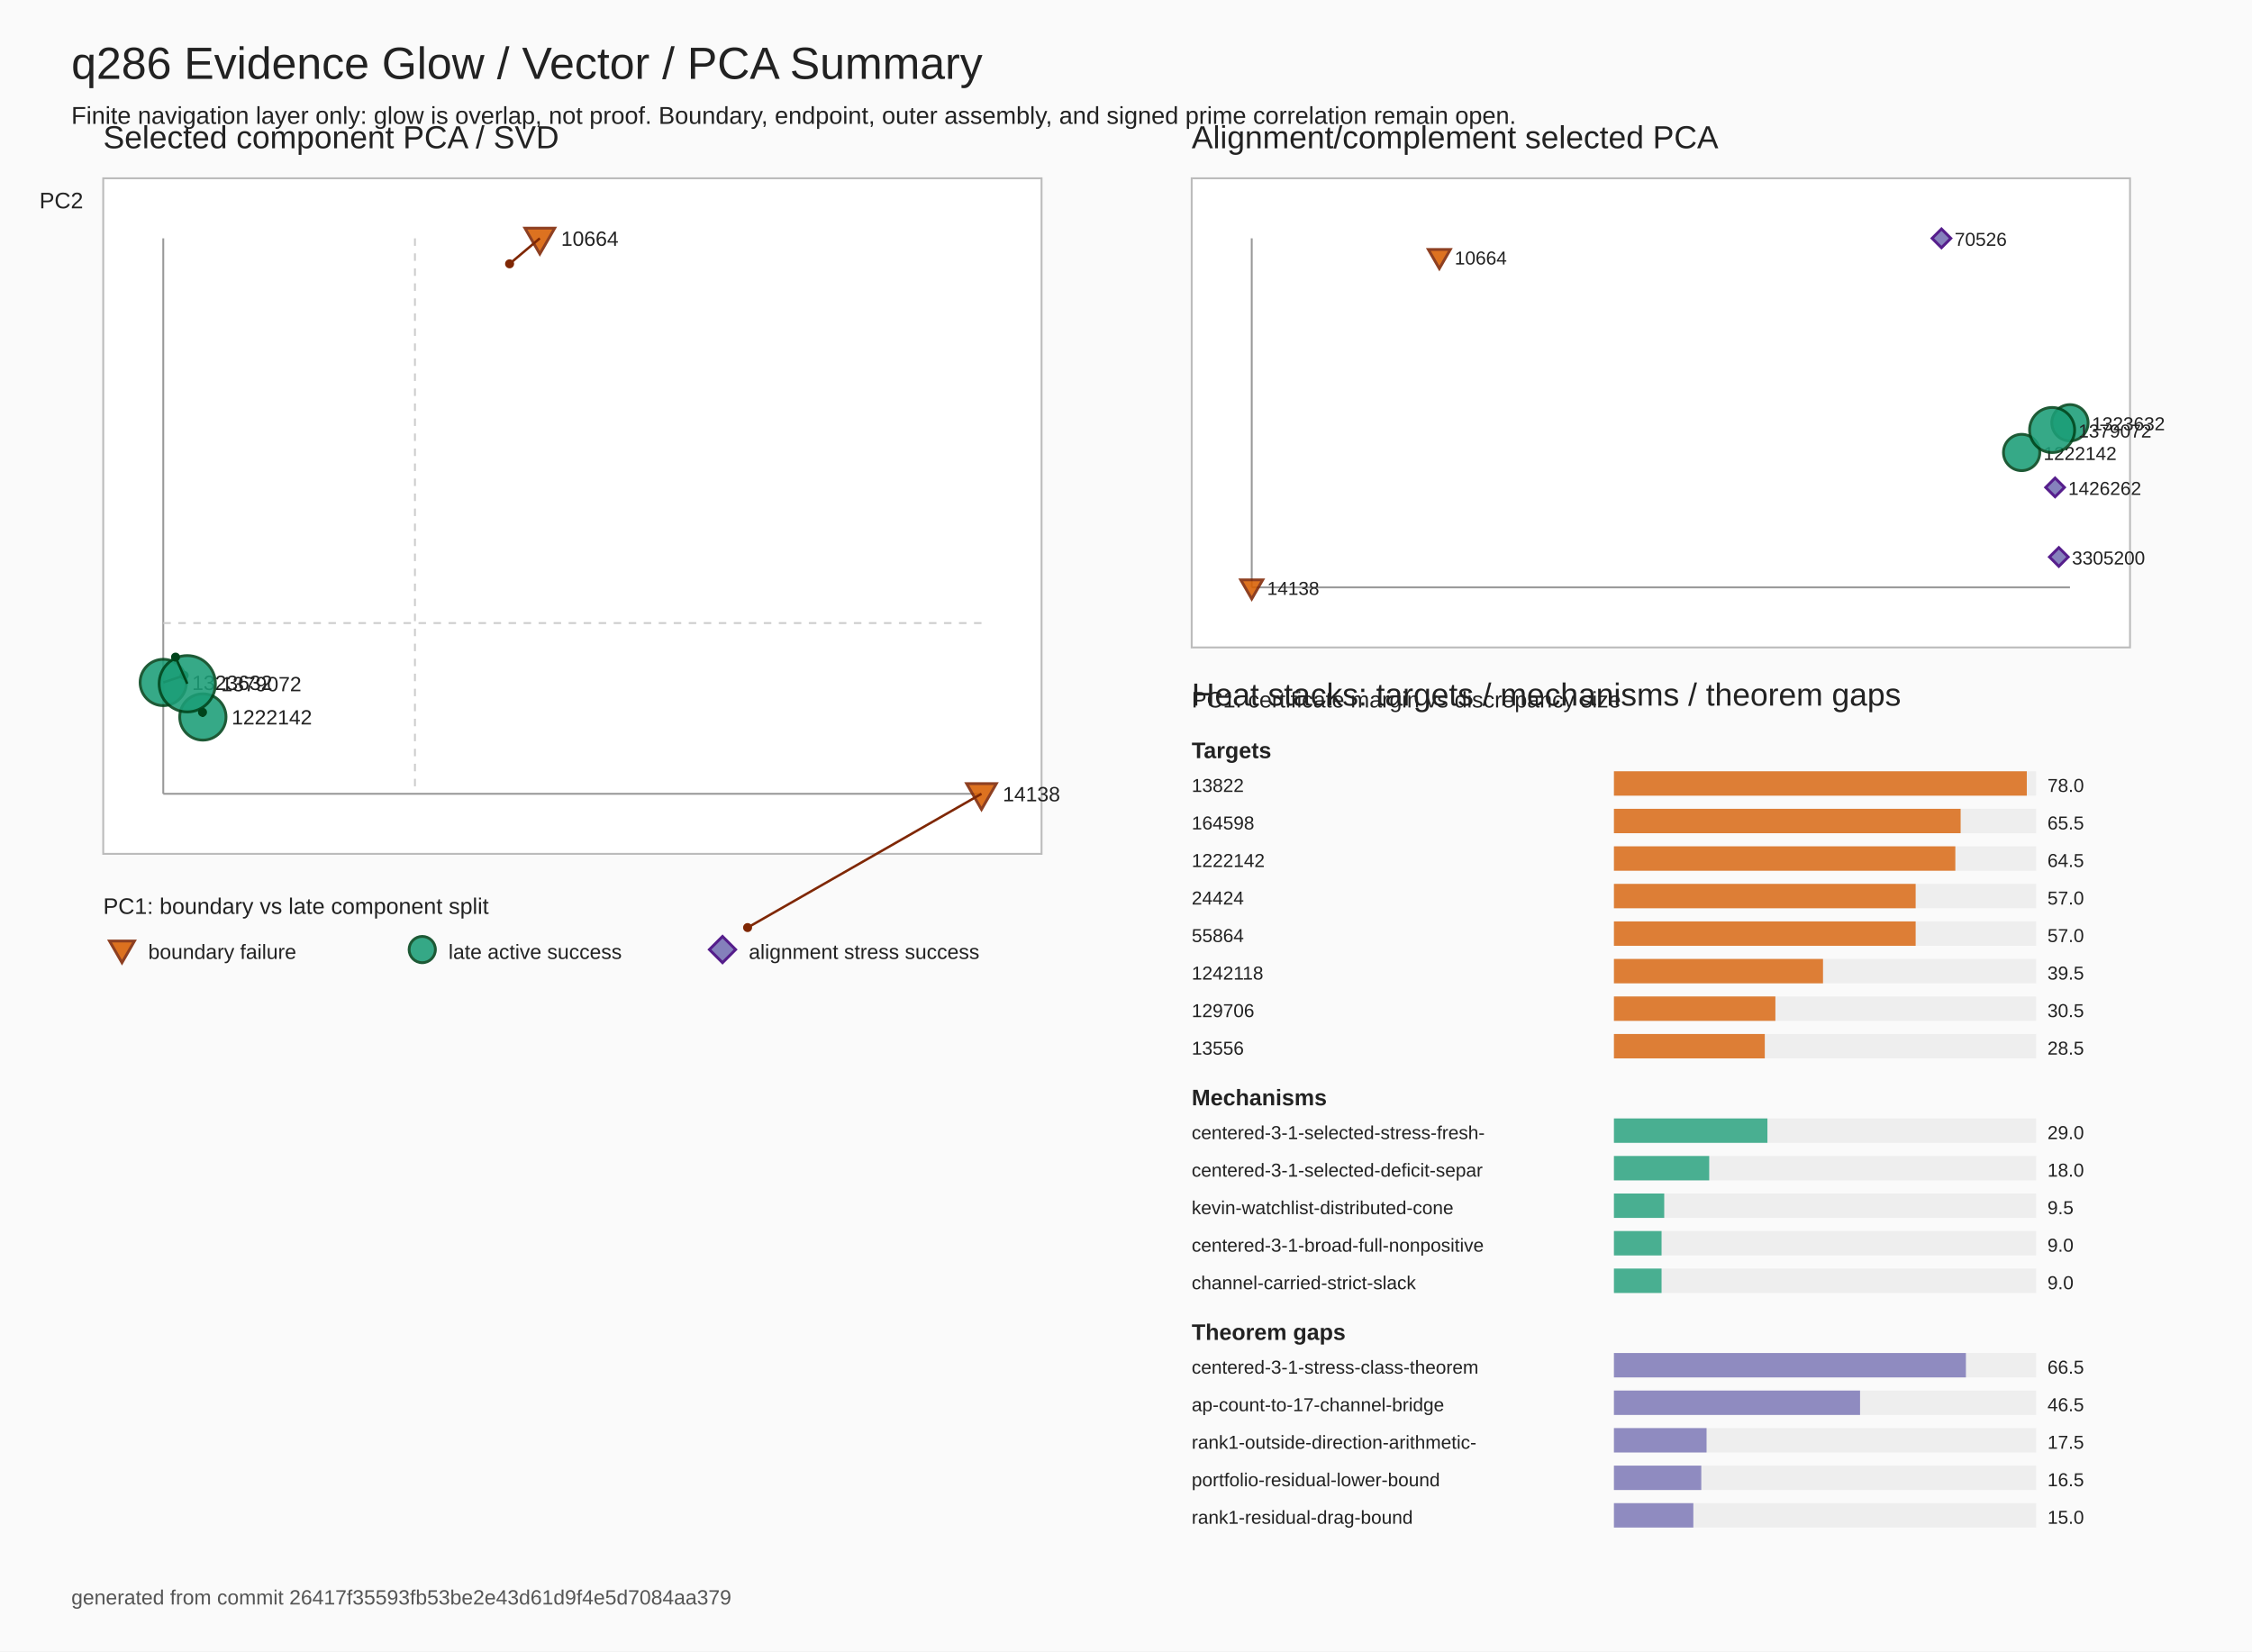
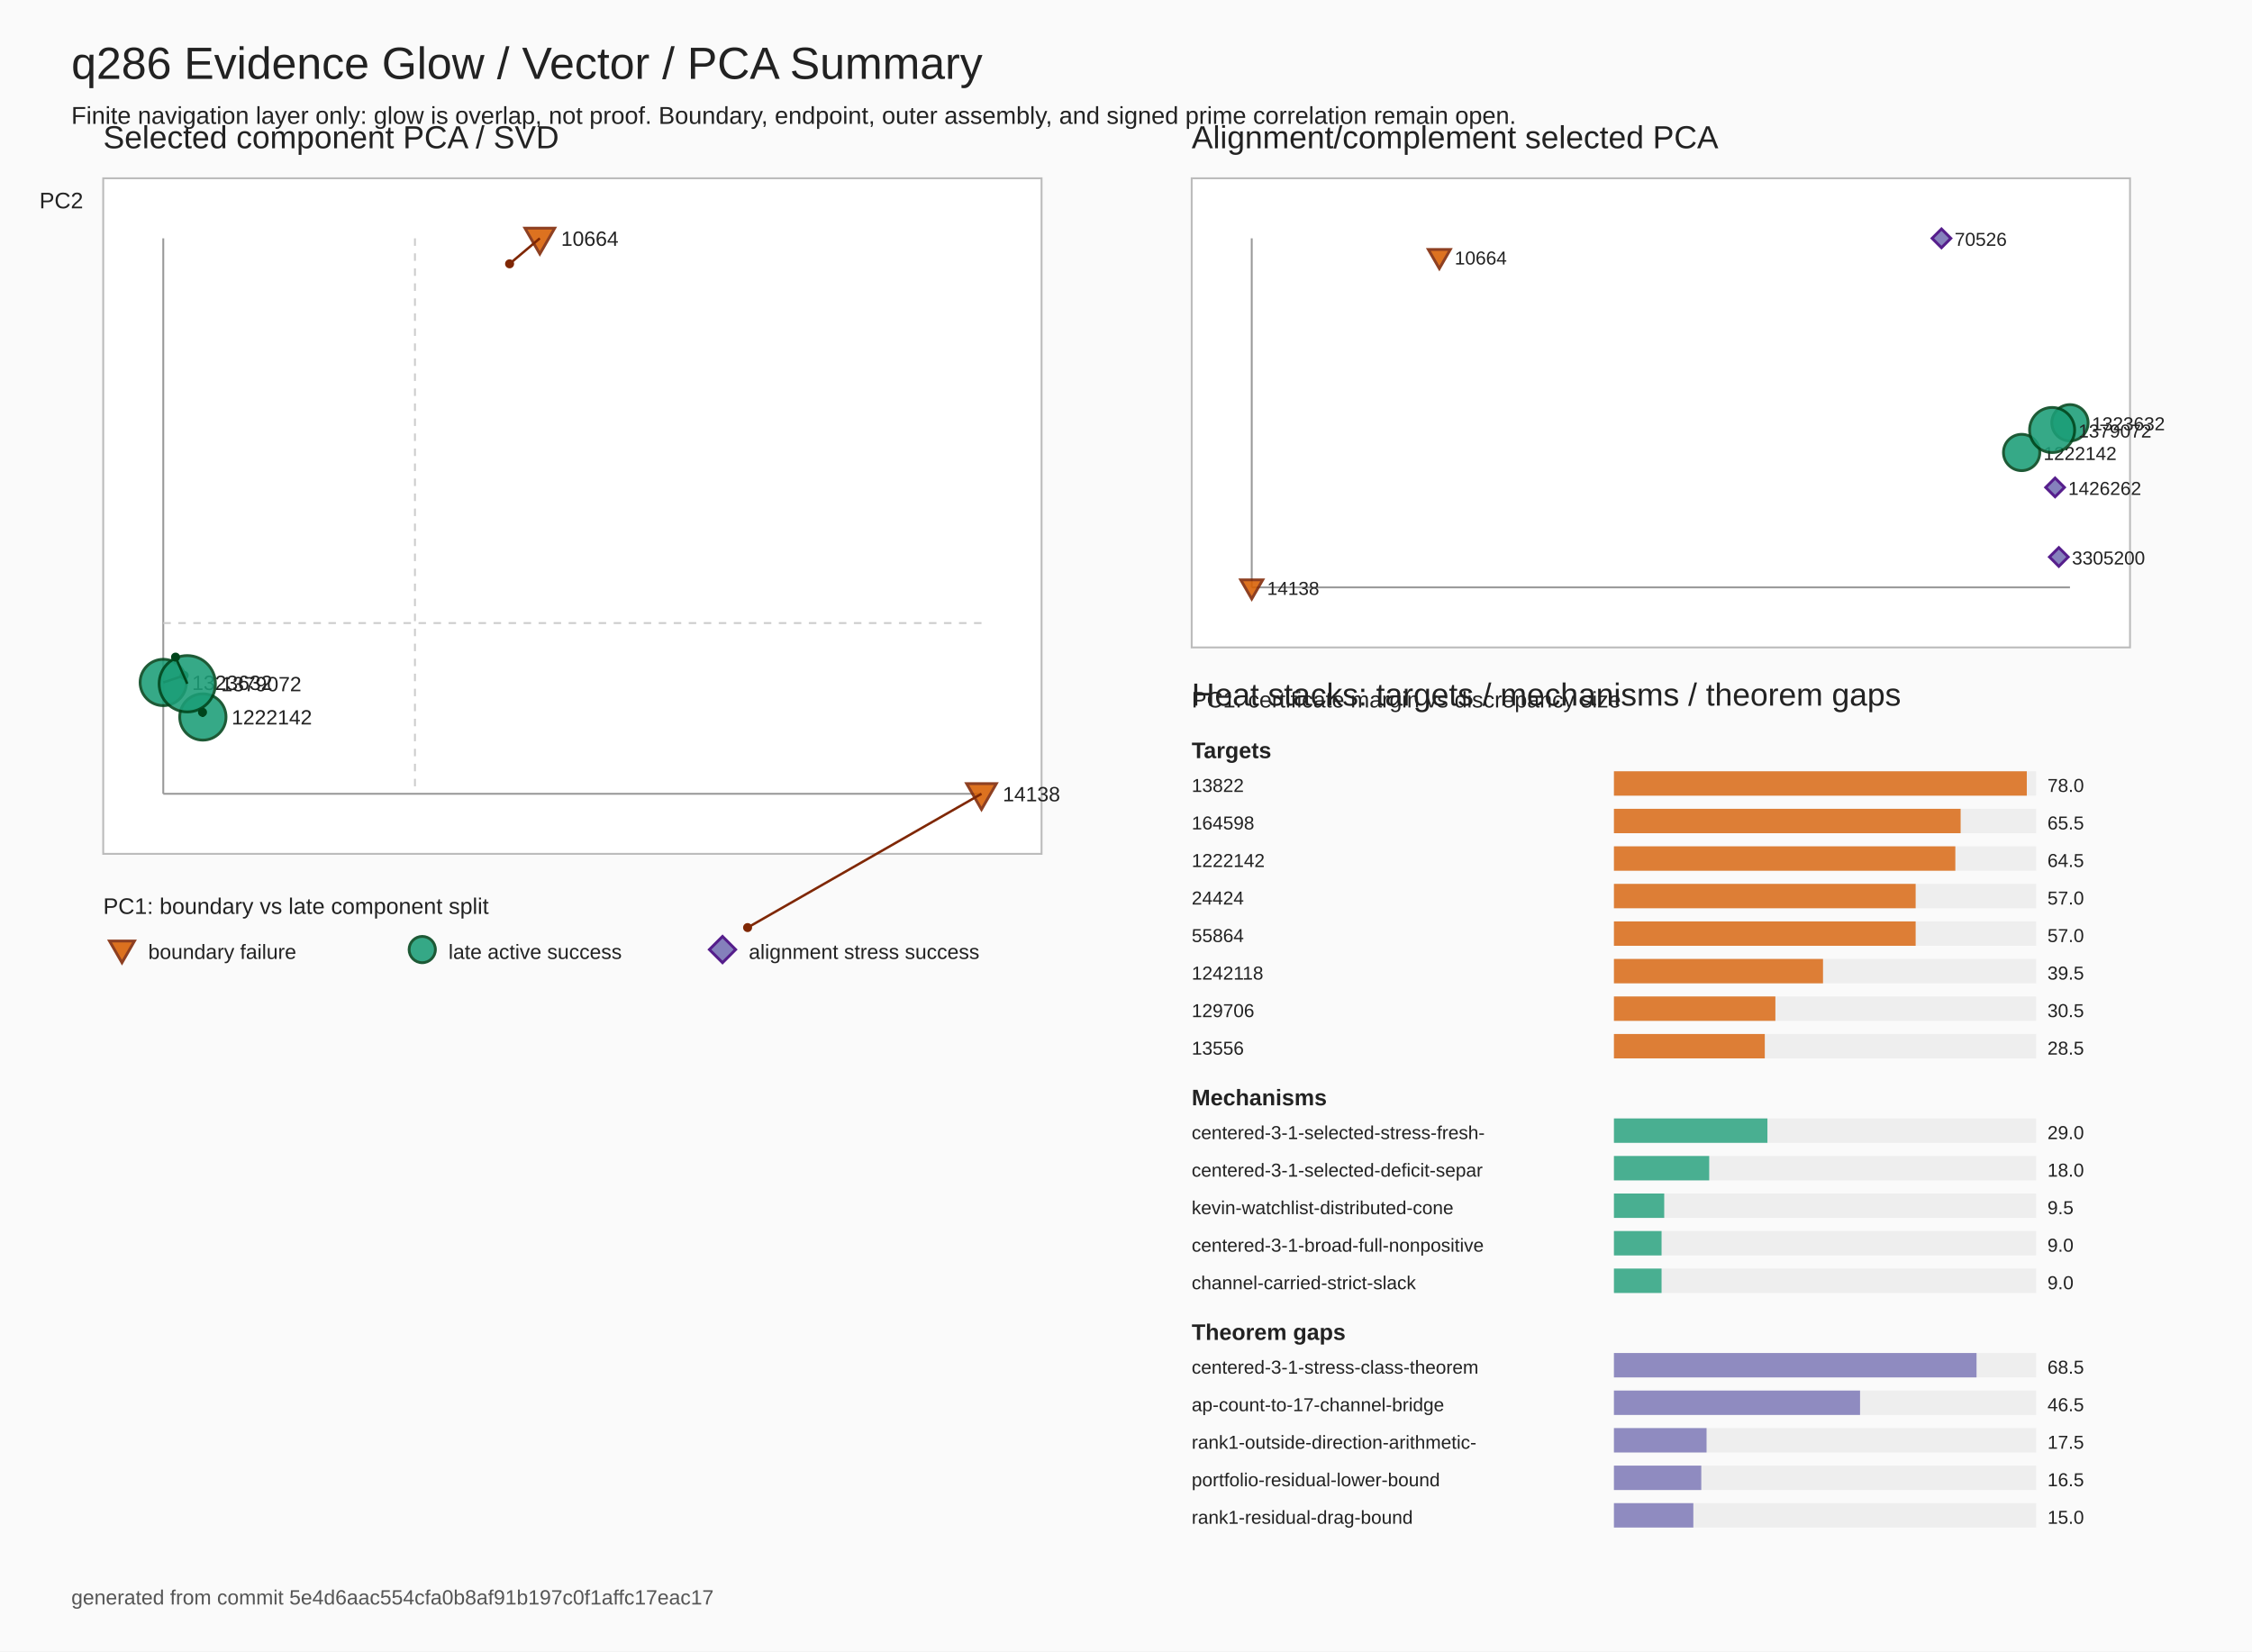
<svg xmlns="http://www.w3.org/2000/svg" width="1200" height="880" viewBox="0 0 1200 880" role="img" aria-labelledby="title desc">
  <rect x="0.00" y="0.00" width="1200.00" height="880.00" fill="#fafafa" stroke="none" opacity="1.0" />
  <text x="38.00" y="42.00" font-size="24" font-family="Arial, sans-serif" font-weight="500" text-anchor="start" fill="#222">q286 Evidence Glow / Vector / PCA Summary</text>
  <text x="38.00" y="66.00" font-size="13" font-family="Arial, sans-serif" font-weight="400" text-anchor="start" fill="#222">Finite navigation layer only: glow is overlap, not proof. Boundary, endpoint, outer assembly, and signed prime correlation remain open.</text>
-   <text x="38.00" y="855.00" font-size="11" font-family="Arial, sans-serif" font-weight="400" text-anchor="start" fill="#555">generated from commit 26417f35593fb53be2e43d61d9f4e5d7084aa379</text>
+   <text x="38.00" y="855.00" font-size="11" font-family="Arial, sans-serif" font-weight="400" text-anchor="start" fill="#555">generated from commit 5e4d6aac554cfa0b8af91b197c0f1affc17eac17</text>
  <rect x="55.00" y="95.00" width="500.00" height="360.00" fill="#ffffff" stroke="#bbbbbb" opacity="1.0" />
  <text x="55.00" y="79.00" font-size="17" font-family="Arial, sans-serif" font-weight="500" text-anchor="start" fill="#222">Selected component PCA / SVD</text>
  <text x="55.00" y="487.00" font-size="12" font-family="Arial, sans-serif" font-weight="400" text-anchor="start" fill="#222">PC1: boundary vs late component split</text>
  <text x="21.00" y="111.00" font-size="12" font-family="Arial, sans-serif" font-weight="400" text-anchor="start" fill="#222">PC2</text>
  <line x1="87.00" y1="423.00" x2="523.00" y2="423.00" stroke="#999" stroke-width="1" />
  <line x1="87.00" y1="127.00" x2="87.00" y2="423.00" stroke="#999" stroke-width="1" />
  <line x1="221.11" y1="127.00" x2="221.11" y2="423.00" stroke="#cccccc" stroke-width="1" stroke-dasharray="4 4" />
  <line x1="87.00" y1="332.02" x2="523.00" y2="332.02" stroke="#cccccc" stroke-width="1" stroke-dasharray="4 4" />
  <polygon points="287.65,135.33 279.73,121.58 295.57,121.58" fill="#d95f02" stroke="#7f2704" stroke-width="1.5" opacity="0.88" />
  <text x="298.98" y="131.00" font-size="11" font-family="Arial, sans-serif" font-weight="400" text-anchor="start" fill="#222">10664</text>
  <line x1="287.65" y1="127.00" x2="271.54" y2="140.59" stroke="#7f2704" stroke-width="1.3" />
  <circle cx="271.54" cy="140.59" r="2.4" fill="#7f2704" />
  <polygon points="523.00,431.33 515.08,417.58 530.92,417.58" fill="#d95f02" stroke="#7f2704" stroke-width="1.5" opacity="0.88" />
  <text x="534.33" y="427.00" font-size="11" font-family="Arial, sans-serif" font-weight="400" text-anchor="start" fill="#222">14138</text>
  <line x1="523.00" y1="423.00" x2="398.36" y2="494.29" stroke="#7f2704" stroke-width="1.3" />
  <circle cx="398.36" cy="494.29" r="2.4" fill="#7f2704" />
  <circle cx="108.10" cy="382.06" r="12.33" fill="#1b9e77" stroke="#00441b" stroke-width="1.5" opacity="0.88" />
  <text x="123.43" y="386.06" font-size="11" font-family="Arial, sans-serif" font-weight="400" text-anchor="start" fill="#222">1222142</text>
  <line x1="108.10" y1="382.06" x2="107.91" y2="379.54" stroke="#00441b" stroke-width="1.3" />
  <circle cx="107.91" cy="379.54" r="2.4" fill="#00441b" />
  <circle cx="87.00" cy="363.67" r="12.33" fill="#1b9e77" stroke="#00441b" stroke-width="1.5" opacity="0.88" />
  <text x="102.33" y="367.67" font-size="11" font-family="Arial, sans-serif" font-weight="400" text-anchor="start" fill="#222">1323632</text>
  <line x1="87.00" y1="363.67" x2="98.13" y2="359.93" stroke="#00441b" stroke-width="1.3" />
  <circle cx="98.13" cy="359.93" r="2.4" fill="#00441b" />
  <circle cx="99.79" cy="364.36" r="15.00" fill="#1b9e77" stroke="#00441b" stroke-width="1.5" opacity="0.88" />
  <text x="117.79" y="368.36" font-size="11" font-family="Arial, sans-serif" font-weight="400" text-anchor="start" fill="#222">1379072</text>
  <line x1="99.79" y1="364.36" x2="93.53" y2="350.16" stroke="#00441b" stroke-width="1.3" />
  <circle cx="93.53" cy="350.16" r="2.4" fill="#00441b" />
  <polygon points="65.00,513.00 58.35,501.45 71.65,501.45" fill="#d95f02" stroke="#7f2704" stroke-width="1.5" opacity="0.88" />
  <text x="79.00" y="511.00" font-size="11" font-family="Arial, sans-serif" font-weight="400" text-anchor="start" fill="#222">boundary failure</text>
  <circle cx="225.00" cy="506.00" r="7.00" fill="#1b9e77" stroke="#00441b" stroke-width="1.5" opacity="0.88" />
  <text x="239.00" y="511.00" font-size="11" font-family="Arial, sans-serif" font-weight="400" text-anchor="start" fill="#222">late active success</text>
  <polygon points="385.00,499.00 392.00,506.00 385.00,513.00 378.00,506.00" fill="#7570b3" stroke="#3f007d" stroke-width="1.5" opacity="0.88" />
  <text x="399.00" y="511.00" font-size="11" font-family="Arial, sans-serif" font-weight="400" text-anchor="start" fill="#222">alignment stress success</text>
  <rect x="635.00" y="95.00" width="500.00" height="250.00" fill="#ffffff" stroke="#bbbbbb" opacity="1.0" />
  <text x="635.00" y="79.00" font-size="17" font-family="Arial, sans-serif" font-weight="500" text-anchor="start" fill="#222">Alignment/complement selected PCA</text>
  <text x="635.00" y="377.00" font-size="12" font-family="Arial, sans-serif" font-weight="400" text-anchor="start" fill="#222">PC1: certificate margin vs discrepancy size</text>
  <line x1="667.00" y1="313.00" x2="1103.00" y2="313.00" stroke="#999" stroke-width="1" />
  <line x1="667.00" y1="127.00" x2="667.00" y2="313.00" stroke="#999" stroke-width="1" />
  <polygon points="766.97,143.12 761.11,132.95 772.82,132.95" fill="#d95f02" stroke="#7f2704" stroke-width="1.5" opacity="0.88" />
  <text x="775.13" y="140.95" font-size="10" font-family="Arial, sans-serif" font-weight="400" text-anchor="start" fill="#222">10664</text>
  <polygon points="667.00,319.17 661.14,308.99 672.86,308.99" fill="#d95f02" stroke="#7f2704" stroke-width="1.5" opacity="0.88" />
  <text x="675.17" y="317.00" font-size="10" font-family="Arial, sans-serif" font-weight="400" text-anchor="start" fill="#222">14138</text>
  <polygon points="1034.53,122.00 1039.53,127.00 1034.53,132.00 1029.53,127.00" fill="#7570b3" stroke="#3f007d" stroke-width="1.5" opacity="0.88" />
  <text x="1041.53" y="131.00" font-size="10" font-family="Arial, sans-serif" font-weight="400" text-anchor="start" fill="#222">70526</text>
  <circle cx="1077.24" cy="241.12" r="9.67" fill="#1b9e77" stroke="#00441b" stroke-width="1.5" opacity="0.88" />
  <text x="1088.91" y="245.12" font-size="10" font-family="Arial, sans-serif" font-weight="400" text-anchor="start" fill="#222">1222142</text>
  <circle cx="1103.00" cy="225.29" r="9.67" fill="#1b9e77" stroke="#00441b" stroke-width="1.5" opacity="0.88" />
  <text x="1114.67" y="229.29" font-size="10" font-family="Arial, sans-serif" font-weight="400" text-anchor="start" fill="#222">1323632</text>
  <circle cx="1093.49" cy="229.14" r="12.00" fill="#1b9e77" stroke="#00441b" stroke-width="1.5" opacity="0.88" />
  <text x="1107.49" y="233.14" font-size="10" font-family="Arial, sans-serif" font-weight="400" text-anchor="start" fill="#222">1379072</text>
  <polygon points="1095.07,254.73 1100.07,259.73 1095.07,264.73 1090.07,259.73" fill="#7570b3" stroke="#3f007d" stroke-width="1.5" opacity="0.88" />
  <text x="1102.07" y="263.73" font-size="10" font-family="Arial, sans-serif" font-weight="400" text-anchor="start" fill="#222">1426262</text>
  <polygon points="1097.07,291.80 1102.07,296.80 1097.07,301.80 1092.07,296.80" fill="#7570b3" stroke="#3f007d" stroke-width="1.5" opacity="0.88" />
  <text x="1104.07" y="300.80" font-size="10" font-family="Arial, sans-serif" font-weight="400" text-anchor="start" fill="#222">3305200</text>
  <text x="635.00" y="376.00" font-size="17" font-family="Arial, sans-serif" font-weight="500" text-anchor="start" fill="#222">Heat stacks: targets / mechanisms / theorem gaps</text>
  <text x="635.00" y="404.00" font-size="12" font-family="Arial, sans-serif" font-weight="600" text-anchor="start" fill="#222">Targets</text>
  <text x="635.00" y="422.00" font-size="10" font-family="Arial, sans-serif" font-weight="400" text-anchor="start" fill="#222">13822</text>
  <rect x="860.00" y="411.00" width="225.00" height="13.00" fill="#eeeeee" stroke="none" opacity="1.0" />
  <rect x="860.00" y="411.00" width="220.00" height="13.00" fill="#d95f02" stroke="none" opacity="0.78" />
  <text x="1091.00" y="422.00" font-size="10" font-family="Arial, sans-serif" font-weight="400" text-anchor="start" fill="#222">78.0</text>
  <text x="635.00" y="442.00" font-size="10" font-family="Arial, sans-serif" font-weight="400" text-anchor="start" fill="#222">164598</text>
  <rect x="860.00" y="431.00" width="225.00" height="13.00" fill="#eeeeee" stroke="none" opacity="1.0" />
  <rect x="860.00" y="431.00" width="184.74" height="13.00" fill="#d95f02" stroke="none" opacity="0.78" />
  <text x="1091.00" y="442.00" font-size="10" font-family="Arial, sans-serif" font-weight="400" text-anchor="start" fill="#222">65.5</text>
  <text x="635.00" y="462.00" font-size="10" font-family="Arial, sans-serif" font-weight="400" text-anchor="start" fill="#222">1222142</text>
  <rect x="860.00" y="451.00" width="225.00" height="13.00" fill="#eeeeee" stroke="none" opacity="1.0" />
  <rect x="860.00" y="451.00" width="181.92" height="13.00" fill="#d95f02" stroke="none" opacity="0.78" />
  <text x="1091.00" y="462.00" font-size="10" font-family="Arial, sans-serif" font-weight="400" text-anchor="start" fill="#222">64.5</text>
  <text x="635.00" y="482.00" font-size="10" font-family="Arial, sans-serif" font-weight="400" text-anchor="start" fill="#222">24424</text>
  <rect x="860.00" y="471.00" width="225.00" height="13.00" fill="#eeeeee" stroke="none" opacity="1.0" />
  <rect x="860.00" y="471.00" width="160.77" height="13.00" fill="#d95f02" stroke="none" opacity="0.78" />
  <text x="1091.00" y="482.00" font-size="10" font-family="Arial, sans-serif" font-weight="400" text-anchor="start" fill="#222">57.0</text>
  <text x="635.00" y="502.00" font-size="10" font-family="Arial, sans-serif" font-weight="400" text-anchor="start" fill="#222">55864</text>
  <rect x="860.00" y="491.00" width="225.00" height="13.00" fill="#eeeeee" stroke="none" opacity="1.0" />
  <rect x="860.00" y="491.00" width="160.77" height="13.00" fill="#d95f02" stroke="none" opacity="0.78" />
  <text x="1091.00" y="502.00" font-size="10" font-family="Arial, sans-serif" font-weight="400" text-anchor="start" fill="#222">57.0</text>
  <text x="635.00" y="522.00" font-size="10" font-family="Arial, sans-serif" font-weight="400" text-anchor="start" fill="#222">1242118</text>
  <rect x="860.00" y="511.00" width="225.00" height="13.00" fill="#eeeeee" stroke="none" opacity="1.0" />
  <rect x="860.00" y="511.00" width="111.41" height="13.00" fill="#d95f02" stroke="none" opacity="0.78" />
  <text x="1091.00" y="522.00" font-size="10" font-family="Arial, sans-serif" font-weight="400" text-anchor="start" fill="#222">39.5</text>
  <text x="635.00" y="542.00" font-size="10" font-family="Arial, sans-serif" font-weight="400" text-anchor="start" fill="#222">129706</text>
  <rect x="860.00" y="531.00" width="225.00" height="13.00" fill="#eeeeee" stroke="none" opacity="1.0" />
  <rect x="860.00" y="531.00" width="86.03" height="13.00" fill="#d95f02" stroke="none" opacity="0.78" />
  <text x="1091.00" y="542.00" font-size="10" font-family="Arial, sans-serif" font-weight="400" text-anchor="start" fill="#222">30.5</text>
  <text x="635.00" y="562.00" font-size="10" font-family="Arial, sans-serif" font-weight="400" text-anchor="start" fill="#222">13556</text>
  <rect x="860.00" y="551.00" width="225.00" height="13.00" fill="#eeeeee" stroke="none" opacity="1.0" />
  <rect x="860.00" y="551.00" width="80.38" height="13.00" fill="#d95f02" stroke="none" opacity="0.78" />
  <text x="1091.00" y="562.00" font-size="10" font-family="Arial, sans-serif" font-weight="400" text-anchor="start" fill="#222">28.5</text>
  <text x="635.00" y="589.00" font-size="12" font-family="Arial, sans-serif" font-weight="600" text-anchor="start" fill="#222">Mechanisms</text>
  <text x="635.00" y="607.00" font-size="10" font-family="Arial, sans-serif" font-weight="400" text-anchor="start" fill="#222">centered-3-1-selected-stress-fresh-</text>
  <rect x="860.00" y="596.00" width="225.00" height="13.00" fill="#eeeeee" stroke="none" opacity="1.0" />
  <rect x="860.00" y="596.00" width="81.79" height="13.00" fill="#1b9e77" stroke="none" opacity="0.78" />
  <text x="1091.00" y="607.00" font-size="10" font-family="Arial, sans-serif" font-weight="400" text-anchor="start" fill="#222">29.0</text>
  <text x="635.00" y="627.00" font-size="10" font-family="Arial, sans-serif" font-weight="400" text-anchor="start" fill="#222">centered-3-1-selected-deficit-separ</text>
  <rect x="860.00" y="616.00" width="225.00" height="13.00" fill="#eeeeee" stroke="none" opacity="1.0" />
  <rect x="860.00" y="616.00" width="50.77" height="13.00" fill="#1b9e77" stroke="none" opacity="0.78" />
  <text x="1091.00" y="627.00" font-size="10" font-family="Arial, sans-serif" font-weight="400" text-anchor="start" fill="#222">18.0</text>
  <text x="635.00" y="647.00" font-size="10" font-family="Arial, sans-serif" font-weight="400" text-anchor="start" fill="#222">kevin-watchlist-distributed-cone</text>
  <rect x="860.00" y="636.00" width="225.00" height="13.00" fill="#eeeeee" stroke="none" opacity="1.0" />
  <rect x="860.00" y="636.00" width="26.79" height="13.00" fill="#1b9e77" stroke="none" opacity="0.78" />
  <text x="1091.00" y="647.00" font-size="10" font-family="Arial, sans-serif" font-weight="400" text-anchor="start" fill="#222">9.5</text>
  <text x="635.00" y="667.00" font-size="10" font-family="Arial, sans-serif" font-weight="400" text-anchor="start" fill="#222">centered-3-1-broad-full-nonpositive</text>
  <rect x="860.00" y="656.00" width="225.00" height="13.00" fill="#eeeeee" stroke="none" opacity="1.0" />
  <rect x="860.00" y="656.00" width="25.38" height="13.00" fill="#1b9e77" stroke="none" opacity="0.78" />
  <text x="1091.00" y="667.00" font-size="10" font-family="Arial, sans-serif" font-weight="400" text-anchor="start" fill="#222">9.0</text>
  <text x="635.00" y="687.00" font-size="10" font-family="Arial, sans-serif" font-weight="400" text-anchor="start" fill="#222">channel-carried-strict-slack</text>
  <rect x="860.00" y="676.00" width="225.00" height="13.00" fill="#eeeeee" stroke="none" opacity="1.0" />
  <rect x="860.00" y="676.00" width="25.38" height="13.00" fill="#1b9e77" stroke="none" opacity="0.78" />
  <text x="1091.00" y="687.00" font-size="10" font-family="Arial, sans-serif" font-weight="400" text-anchor="start" fill="#222">9.0</text>
  <text x="635.00" y="714.00" font-size="12" font-family="Arial, sans-serif" font-weight="600" text-anchor="start" fill="#222">Theorem gaps</text>
  <text x="635.00" y="732.00" font-size="10" font-family="Arial, sans-serif" font-weight="400" text-anchor="start" fill="#222">centered-3-1-stress-class-theorem</text>
  <rect x="860.00" y="721.00" width="225.00" height="13.00" fill="#eeeeee" stroke="none" opacity="1.0" />
-   <rect x="860.00" y="721.00" width="187.56" height="13.00" fill="#7570b3" stroke="none" opacity="0.78" />
-   <text x="1091.00" y="732.00" font-size="10" font-family="Arial, sans-serif" font-weight="400" text-anchor="start" fill="#222">66.5</text>
+   <rect x="860.00" y="721.00" width="193.21" height="13.00" fill="#7570b3" stroke="none" opacity="0.78" />
+   <text x="1091.00" y="732.00" font-size="10" font-family="Arial, sans-serif" font-weight="400" text-anchor="start" fill="#222">68.5</text>
  <text x="635.00" y="752.00" font-size="10" font-family="Arial, sans-serif" font-weight="400" text-anchor="start" fill="#222">ap-count-to-17-channel-bridge</text>
  <rect x="860.00" y="741.00" width="225.00" height="13.00" fill="#eeeeee" stroke="none" opacity="1.0" />
  <rect x="860.00" y="741.00" width="131.15" height="13.00" fill="#7570b3" stroke="none" opacity="0.78" />
  <text x="1091.00" y="752.00" font-size="10" font-family="Arial, sans-serif" font-weight="400" text-anchor="start" fill="#222">46.5</text>
  <text x="635.00" y="772.00" font-size="10" font-family="Arial, sans-serif" font-weight="400" text-anchor="start" fill="#222">rank1-outside-direction-arithmetic-</text>
  <rect x="860.00" y="761.00" width="225.00" height="13.00" fill="#eeeeee" stroke="none" opacity="1.0" />
  <rect x="860.00" y="761.00" width="49.36" height="13.00" fill="#7570b3" stroke="none" opacity="0.78" />
  <text x="1091.00" y="772.00" font-size="10" font-family="Arial, sans-serif" font-weight="400" text-anchor="start" fill="#222">17.5</text>
  <text x="635.00" y="792.00" font-size="10" font-family="Arial, sans-serif" font-weight="400" text-anchor="start" fill="#222">portfolio-residual-lower-bound</text>
  <rect x="860.00" y="781.00" width="225.00" height="13.00" fill="#eeeeee" stroke="none" opacity="1.0" />
  <rect x="860.00" y="781.00" width="46.54" height="13.00" fill="#7570b3" stroke="none" opacity="0.78" />
  <text x="1091.00" y="792.00" font-size="10" font-family="Arial, sans-serif" font-weight="400" text-anchor="start" fill="#222">16.5</text>
  <text x="635.00" y="812.00" font-size="10" font-family="Arial, sans-serif" font-weight="400" text-anchor="start" fill="#222">rank1-residual-drag-bound</text>
  <rect x="860.00" y="801.00" width="225.00" height="13.00" fill="#eeeeee" stroke="none" opacity="1.0" />
  <rect x="860.00" y="801.00" width="42.31" height="13.00" fill="#7570b3" stroke="none" opacity="0.78" />
  <text x="1091.00" y="812.00" font-size="10" font-family="Arial, sans-serif" font-weight="400" text-anchor="start" fill="#222">15.0</text>
</svg>
